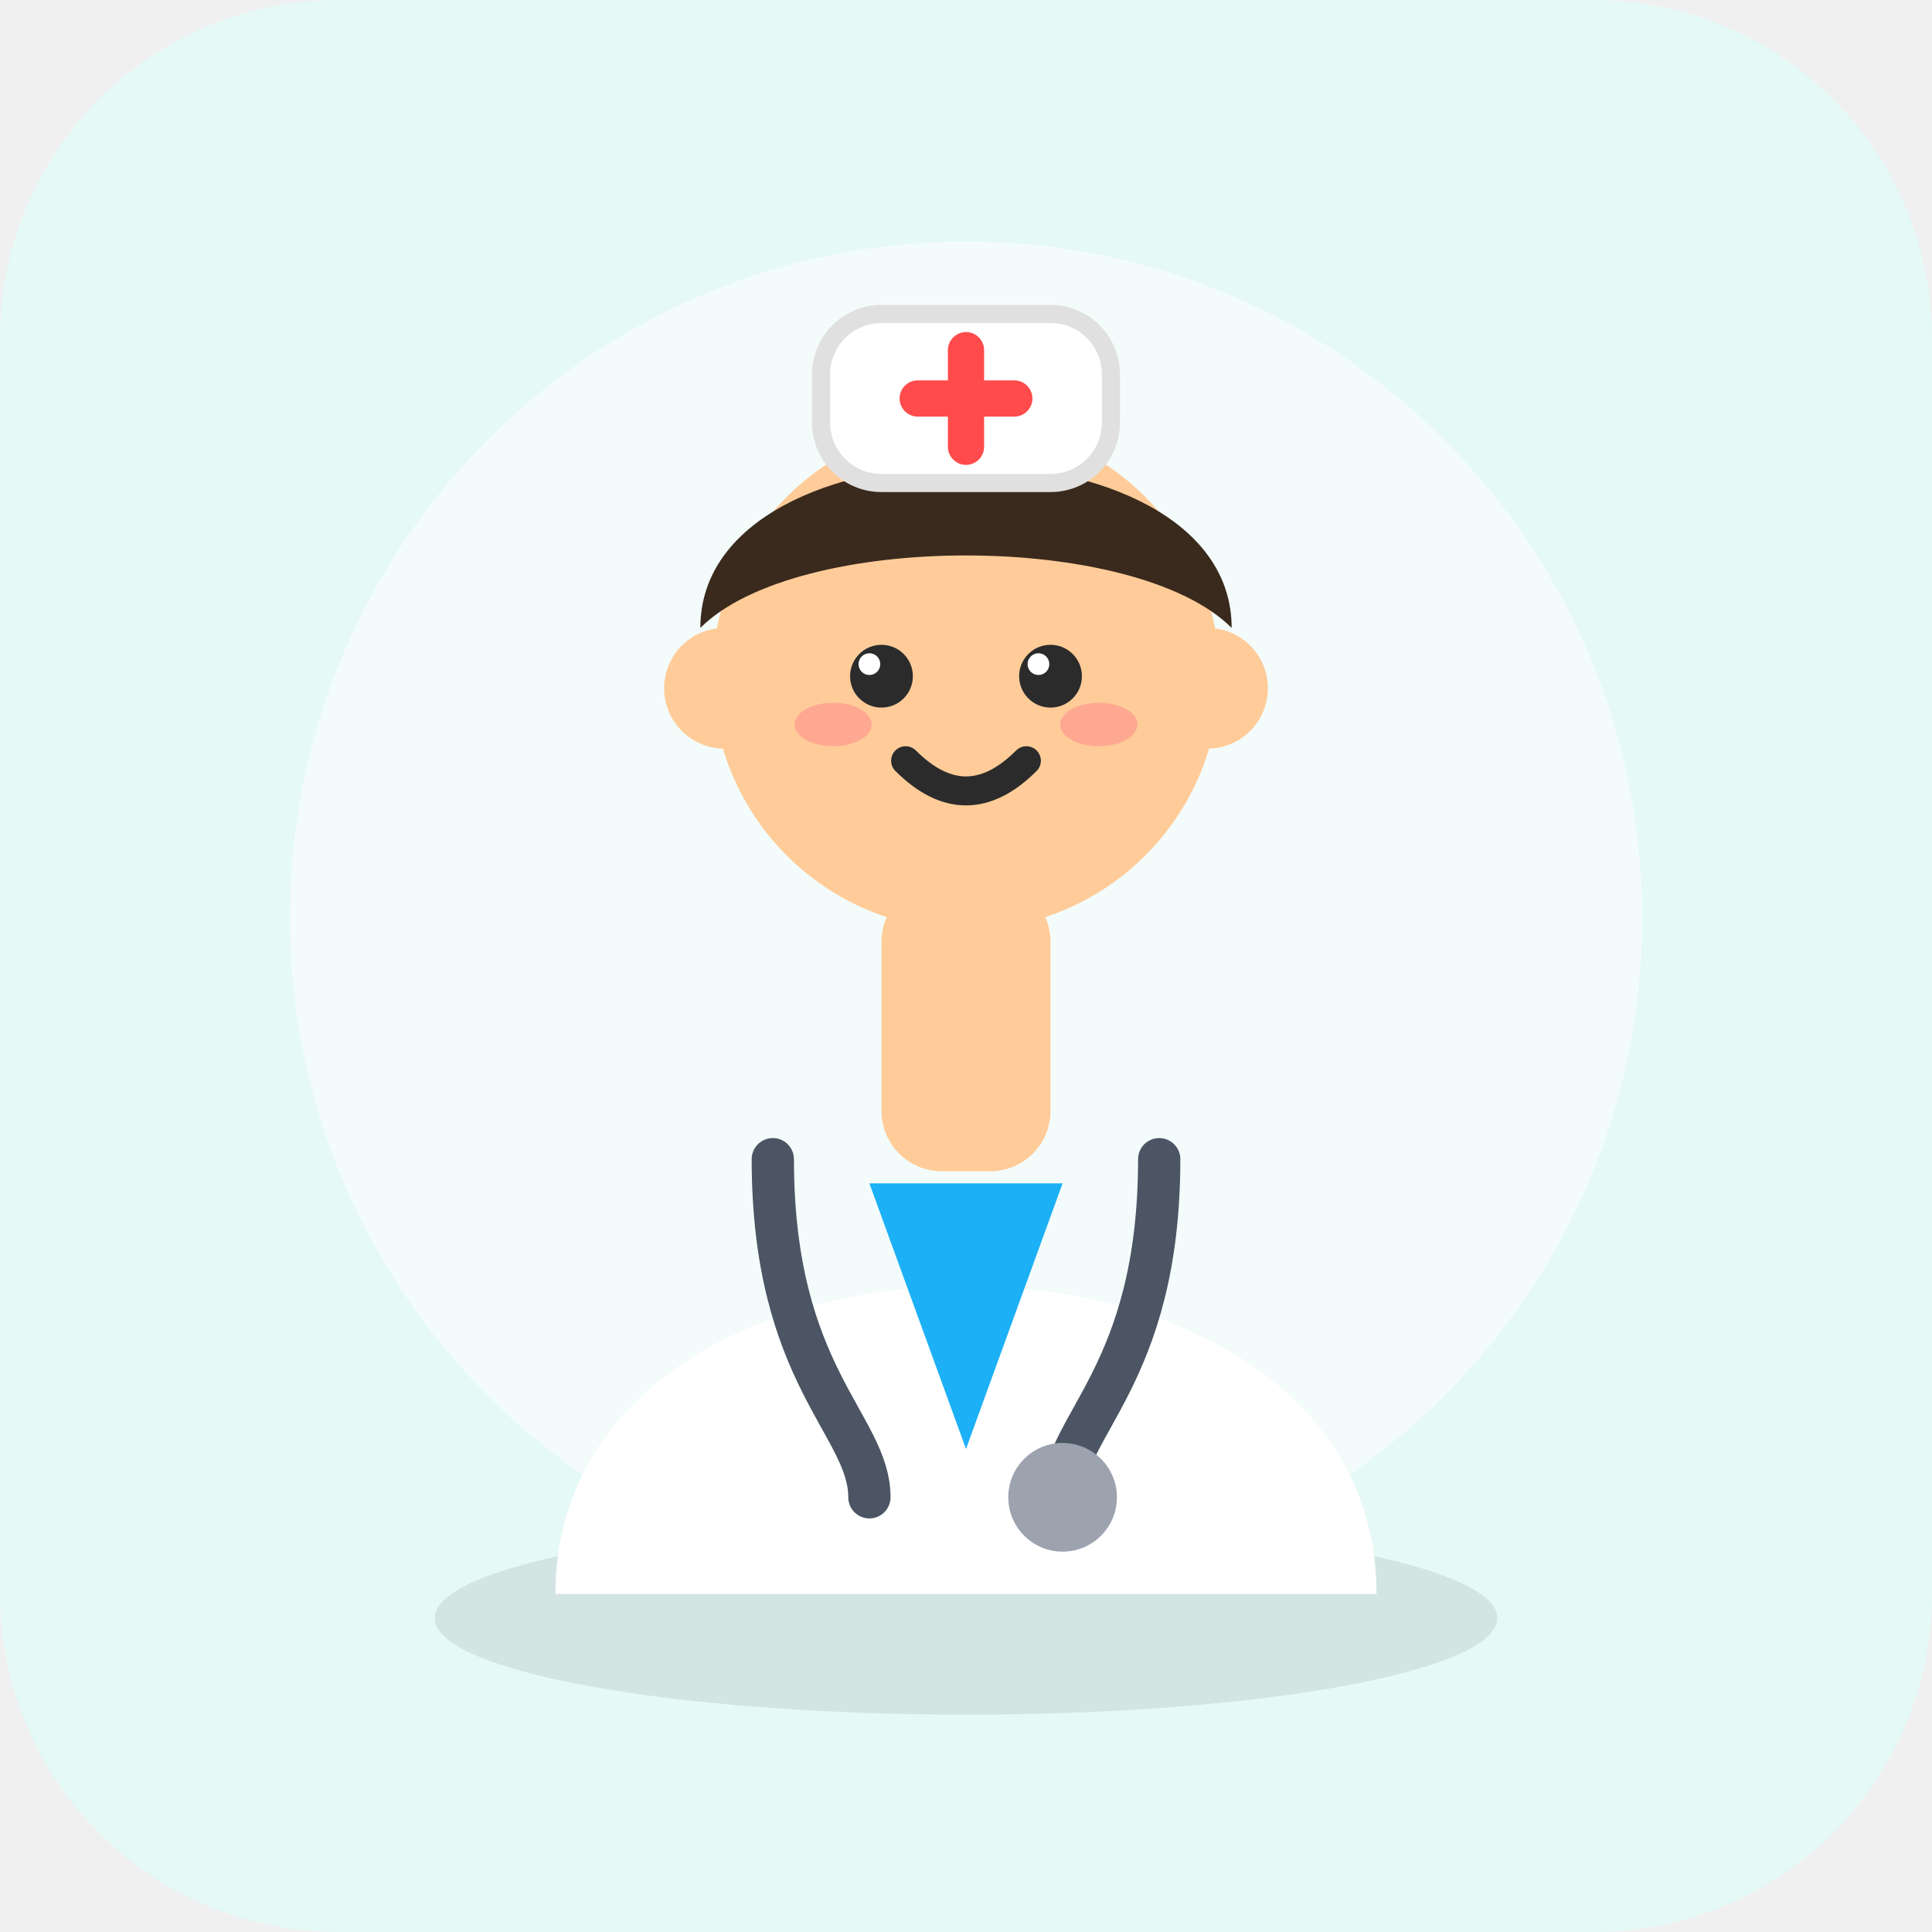
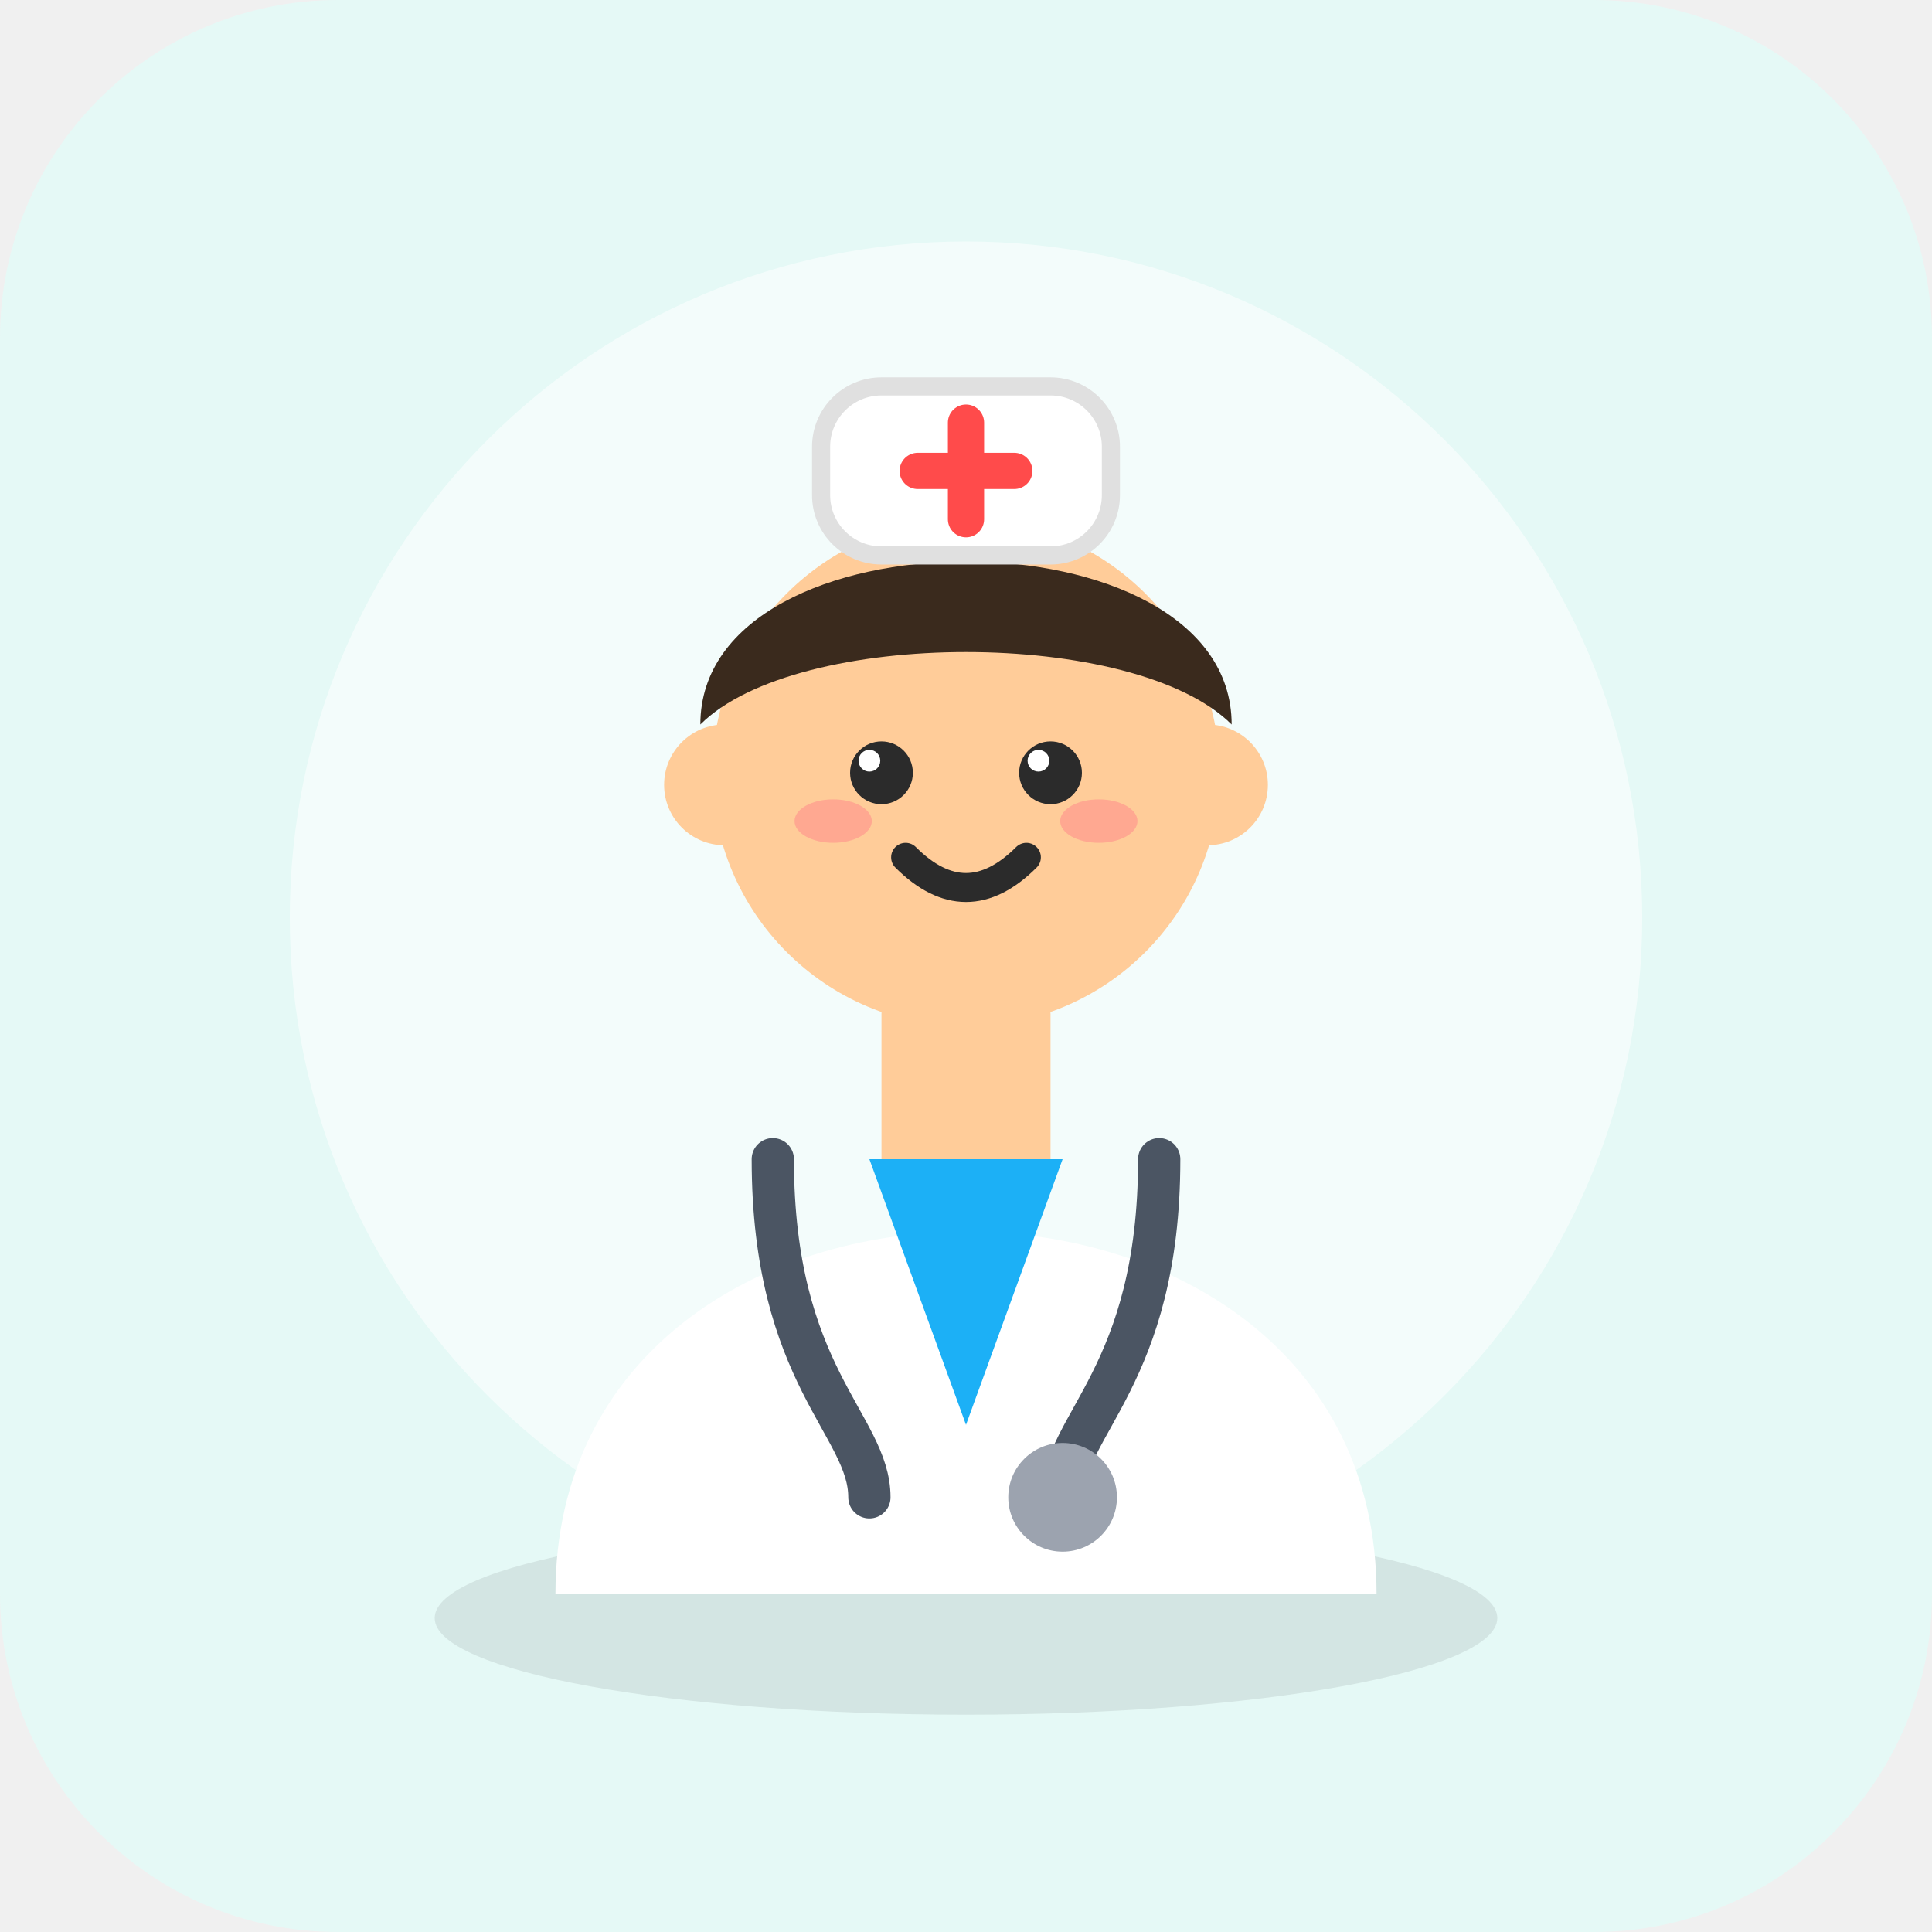
<svg xmlns="http://www.w3.org/2000/svg" viewBox="0 0 160 160" fill="none">
  <rect width="160" height="160" rx="28" fill="#E5F9F6" />
  <circle cx="80" cy="76" r="56" fill="#FFFFFF" fill-opacity="0.55" />
  <ellipse cx="80" cy="134" rx="44" ry="8" fill="rgba(0,0,0,0.08)" />
-   <rect x="73" y="73" width="14" height="24" rx="5" fill="#FFCC99" />
-   <circle cx="60" cy="57" r="5" fill="#FFCC99" />
-   <circle cx="100" cy="57" r="5" fill="#FFCC99" />
-   <circle cx="80" cy="56" r="21" fill="#FFCC99" />
-   <path d="M58 52 C58 34 102 34 102 52 C94 44 66 44 58 52 Z" fill="#3A2A1D" />
-   <rect x="68" y="26" width="24" height="14" rx="5" fill="#FFF" stroke="#E0E0E0" stroke-width="1.5" />
-   <path d="M80 29 V37 M76 33 H84" stroke="#FF4B4B" stroke-width="3" stroke-linecap="round" />
-   <circle cx="73" cy="56" r="2.6" fill="#2B2B2B" />
-   <circle cx="87" cy="56" r="2.6" fill="#2B2B2B" />
-   <circle cx="72" cy="55" r="0.9" fill="#FFF" />
-   <circle cx="86" cy="55" r="0.9" fill="#FFF" />
-   <ellipse cx="69" cy="60" rx="3.2" ry="1.8" fill="#FF8A8A" opacity="0.55" />
-   <ellipse cx="91" cy="60" rx="3.2" ry="1.8" fill="#FF8A8A" opacity="0.55" />
-   <path d="M75 63 Q80 68 85 63" stroke="#2B2B2B" stroke-width="2.4" stroke-linecap="round" fill="none" />
-   <path d="M46 132 C46 98 114 98 114 132 Z" fill="#FFFFFF" />
-   <path d="M72 98 L80 120 L88 98 Z" fill="#1CB0F6" />
+   <rect x="73" y="79" width="14" height="22" rx="5" fill="#FFCC99" />
+   <circle cx="60" cy="65" r="5" fill="#FFCC99" />
+   <circle cx="100" cy="65" r="5" fill="#FFCC99" />
+   <circle cx="80" cy="64" r="21" fill="#FFCC99" />
+   <path d="M58 60 C58 42 102 42 102 60 C94 52 66 52 58 60 Z" fill="#3A2A1D" />
+   <rect x="68" y="32" width="24" height="14" rx="5" fill="#FFF" stroke="#E0E0E0" stroke-width="1.5" />
+   <path d="M80 35 V43 M76 39 H84" stroke="#FF4B4B" stroke-width="3" stroke-linecap="round" />
+   <circle cx="73" cy="64" r="2.6" fill="#2B2B2B" />
+   <circle cx="87" cy="64" r="2.6" fill="#2B2B2B" />
+   <circle cx="72" cy="63" r="0.9" fill="#FFF" />
+   <circle cx="86" cy="63" r="0.9" fill="#FFF" />
+   <ellipse cx="69" cy="68" rx="3.2" ry="1.8" fill="#FF8A8A" opacity="0.55" />
+   <ellipse cx="91" cy="68" rx="3.2" ry="1.8" fill="#FF8A8A" opacity="0.55" />
+   <path d="M75 71 Q80 76 85 71" stroke="#2B2B2B" stroke-width="2.4" stroke-linecap="round" fill="none" />
+   <path d="M46 132 C46 92 114 92 114 132 Z" fill="#FFFFFF" />
+   <path d="M72 96 L80 118 L88 96 Z" fill="#1CB0F6" />
  <path d="M64 96 C64 114 72 118 72 124" stroke="#4B5563" stroke-width="3.5" stroke-linecap="round" />
  <path d="M96 96 C96 114 88 118 88 124" stroke="#4B5563" stroke-width="3.5" stroke-linecap="round" />
  <circle cx="88" cy="124" r="4.5" fill="#9CA3AF" />
</svg>
